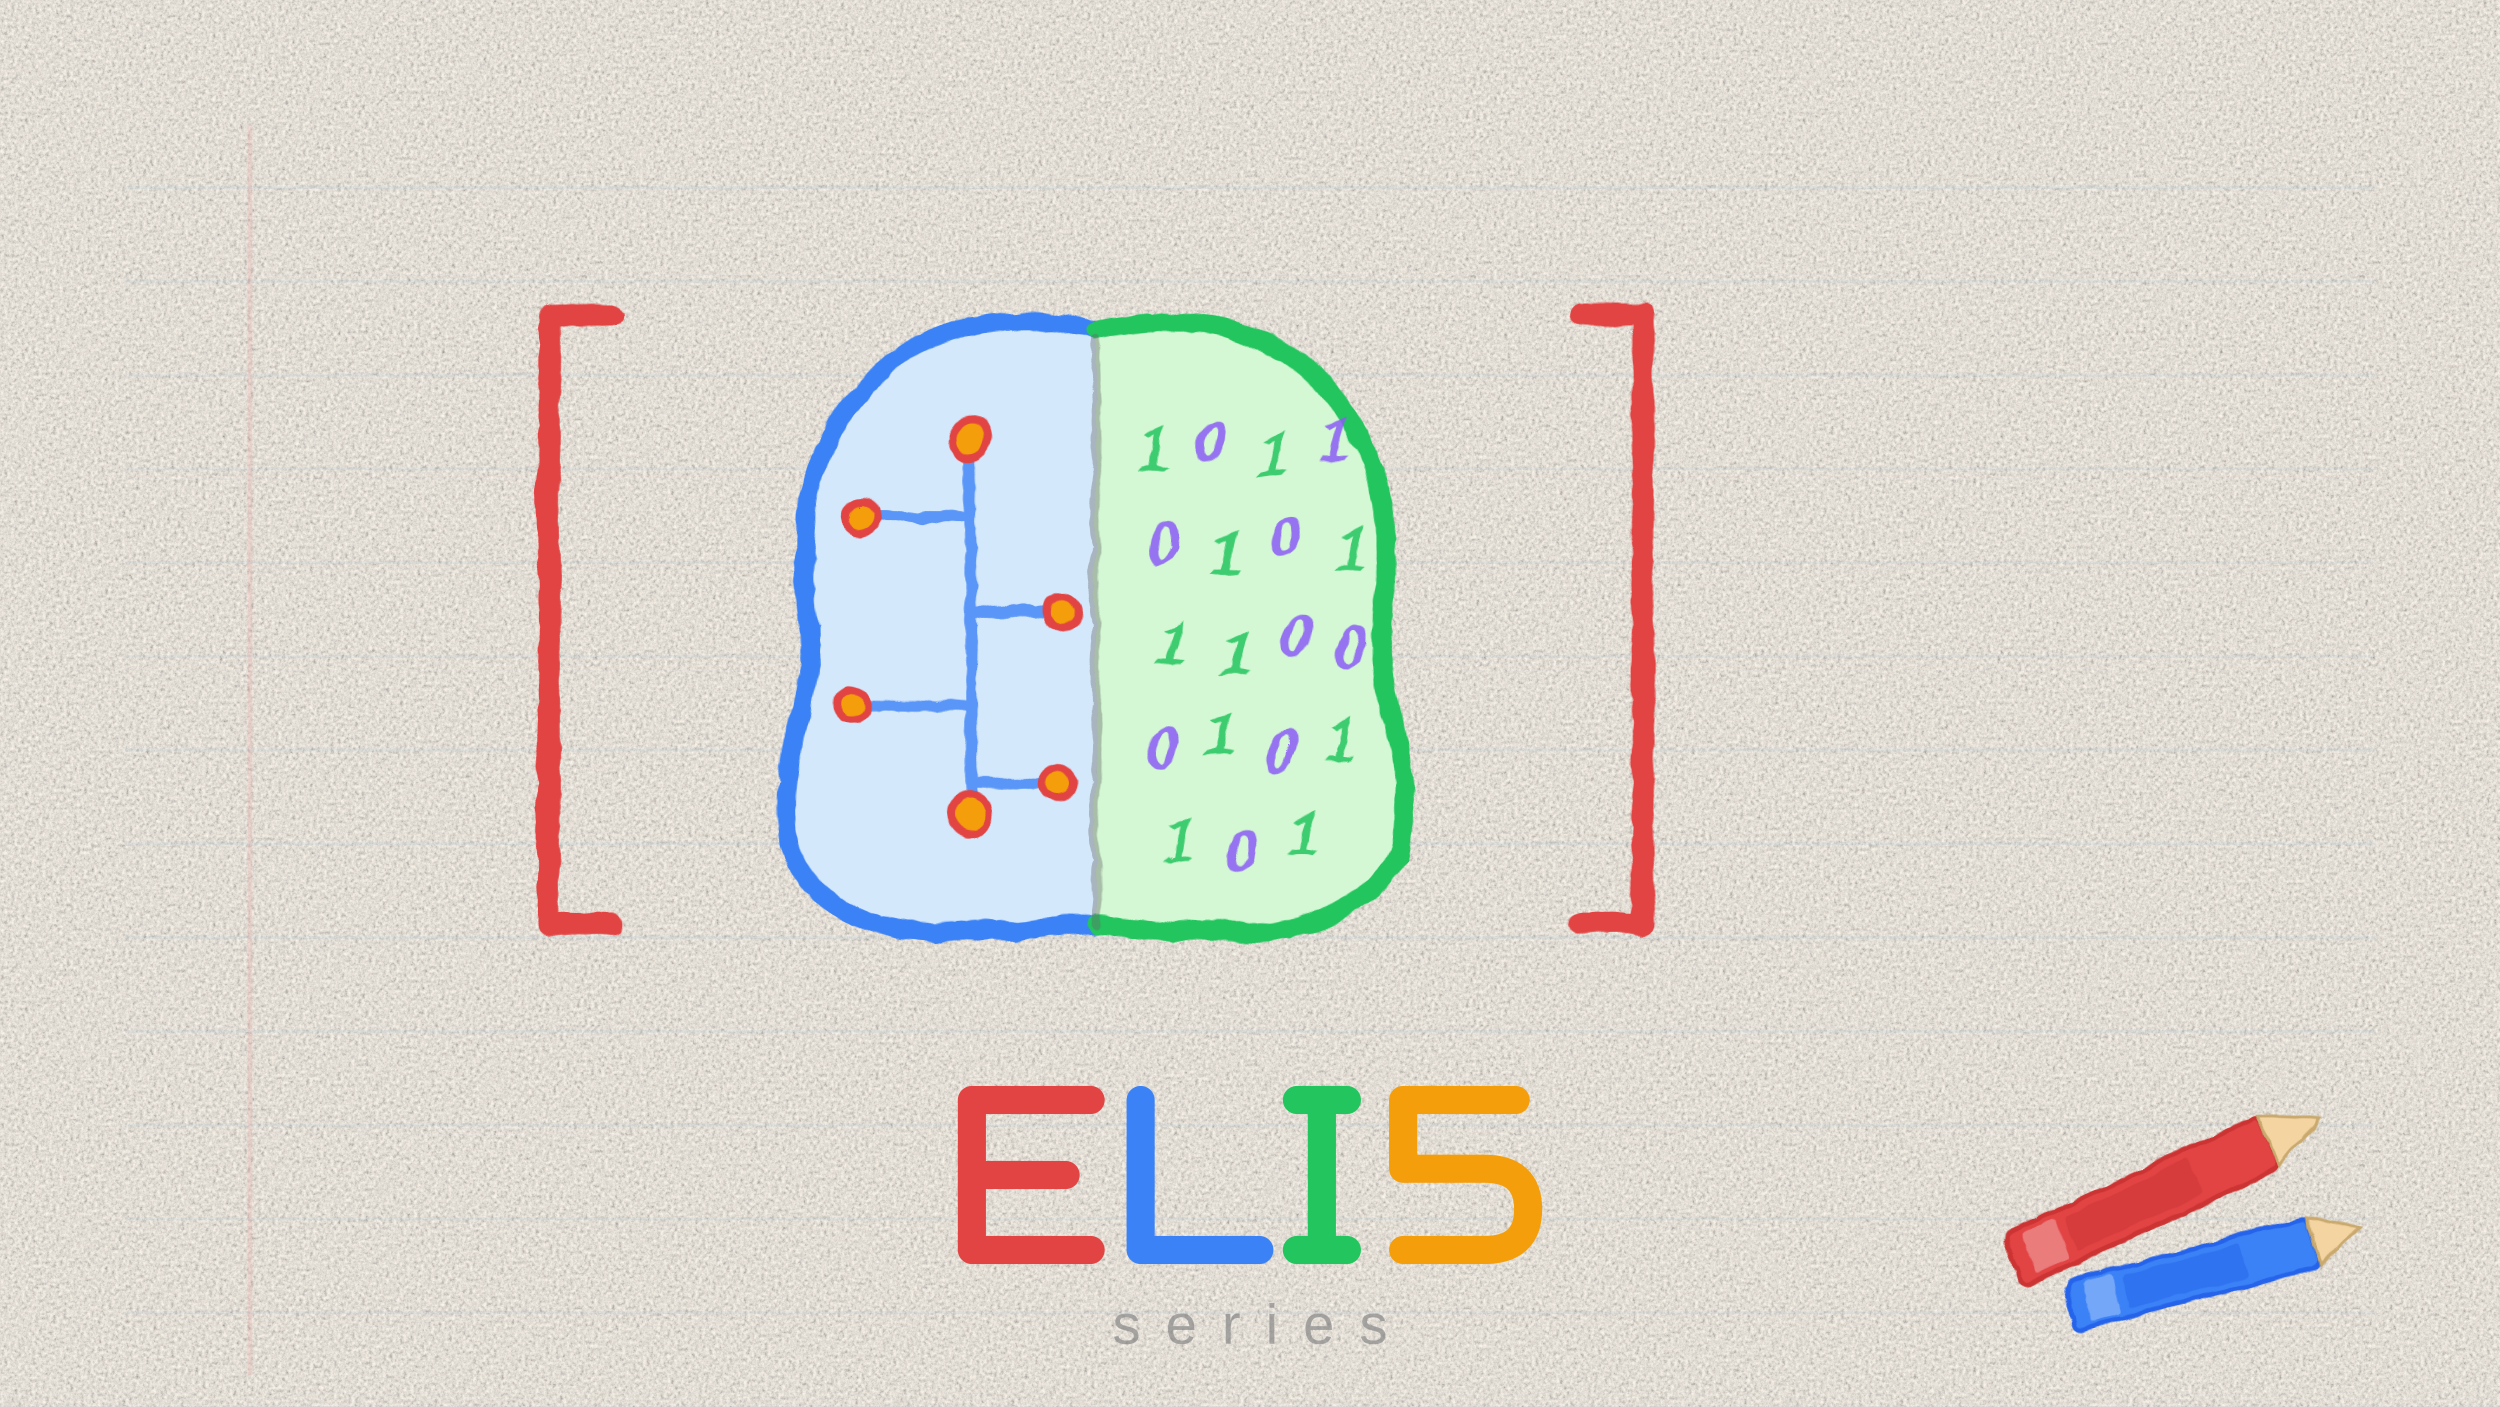
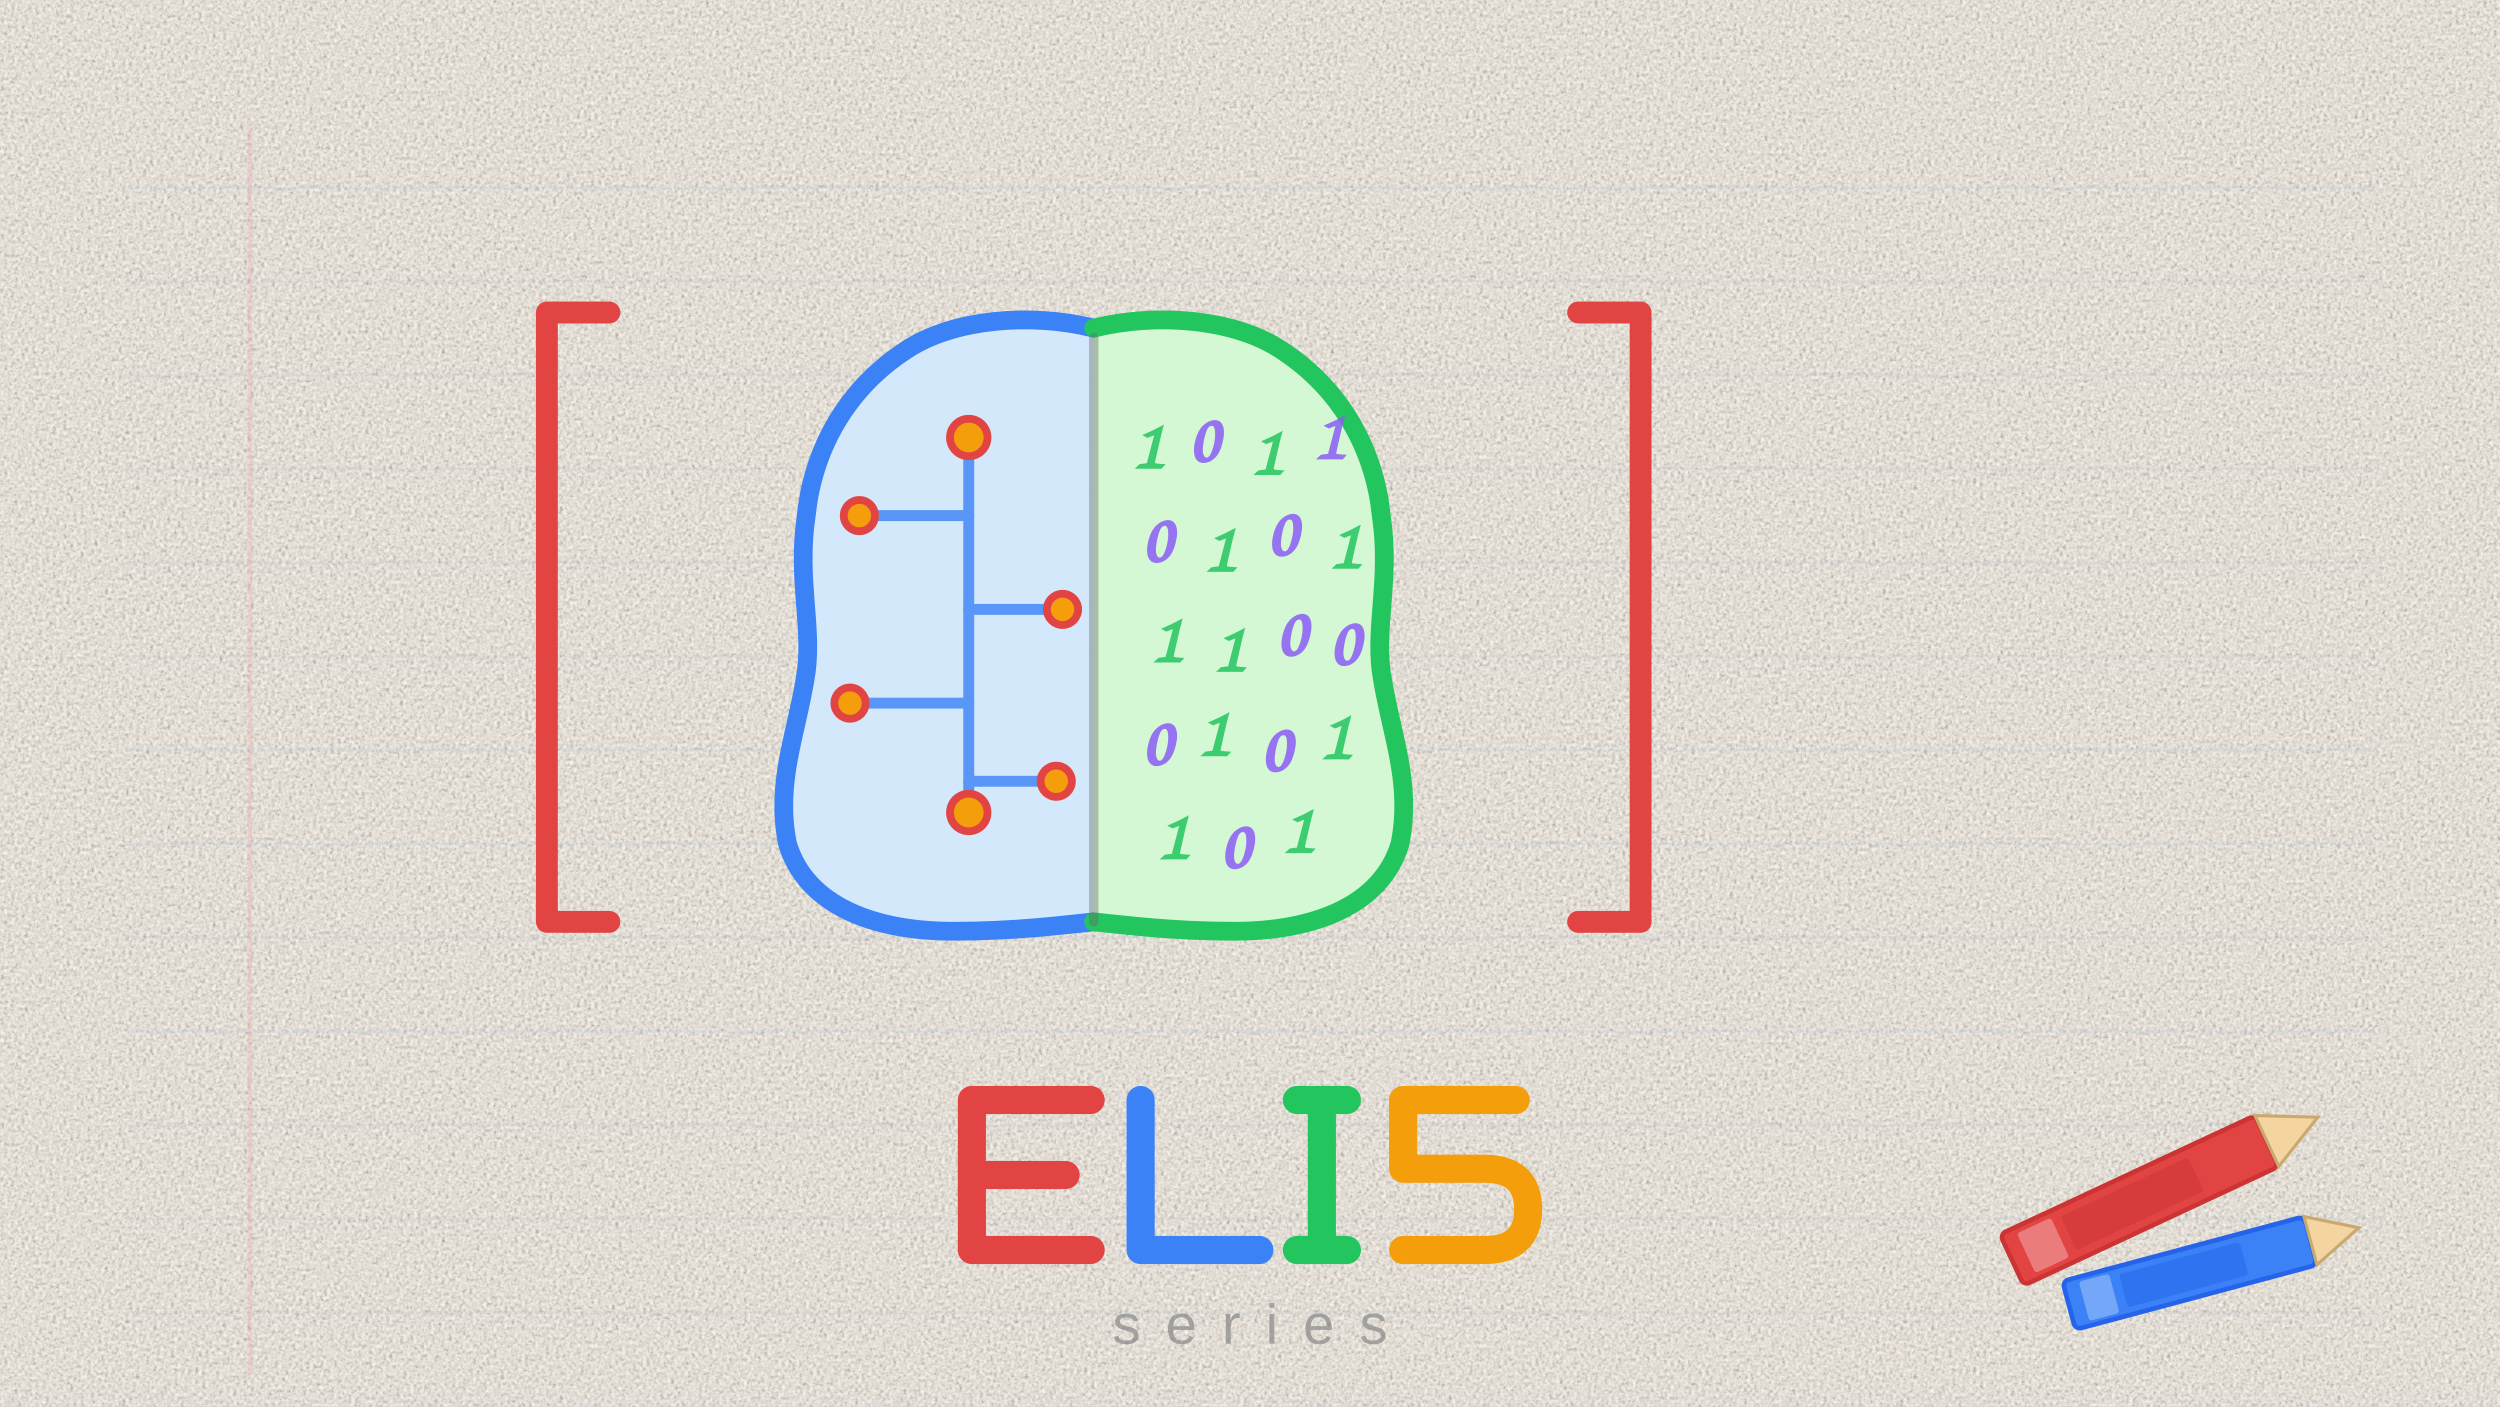
<svg xmlns="http://www.w3.org/2000/svg" viewBox="0 0 800 450">
  <defs>
    <filter id="crayon" x="-5%" y="-5%" width="110%" height="110%">
      <feTurbulence type="turbulence" baseFrequency="0.04" numOctaves="4" seed="2" result="noise" />
      <feDisplacementMap in="SourceGraphic" in2="noise" scale="3" xChannelSelector="R" yChannelSelector="G" />
    </filter>
    <filter id="crayonHeavy" x="-5%" y="-5%" width="110%" height="110%">
      <feTurbulence type="turbulence" baseFrequency="0.03" numOctaves="3" seed="5" result="noise" />
      <feDisplacementMap in="SourceGraphic" in2="noise" scale="4" xChannelSelector="R" yChannelSelector="G" />
    </filter>
    <filter id="paper">
      <feTurbulence type="fractalNoise" baseFrequency="0.9" numOctaves="4" seed="1" result="noise" />
      <feColorMatrix type="saturate" values="0" in="noise" result="grayNoise" />
      <feBlend in="SourceGraphic" in2="grayNoise" mode="multiply" />
    </filter>
  </defs>
  <rect width="800" height="450" fill="#FFF9F0" filter="url(#paper)" />
  <g opacity="0.12" stroke="#89B4D6" stroke-width="1">
    <line x1="40" y1="60" x2="760" y2="60" />
    <line x1="40" y1="90" x2="760" y2="90" />
    <line x1="40" y1="120" x2="760" y2="120" />
    <line x1="40" y1="150" x2="760" y2="150" />
    <line x1="40" y1="180" x2="760" y2="180" />
    <line x1="40" y1="210" x2="760" y2="210" />
    <line x1="40" y1="240" x2="760" y2="240" />
    <line x1="40" y1="270" x2="760" y2="270" />
    <line x1="40" y1="300" x2="760" y2="300" />
    <line x1="40" y1="330" x2="760" y2="330" />
    <line x1="40" y1="360" x2="760" y2="360" />
    <line x1="40" y1="390" x2="760" y2="390" />
    <line x1="40" y1="420" x2="760" y2="420" />
  </g>
  <line x1="80" y1="40" x2="80" y2="440" stroke="#E8A0A0" stroke-width="1.5" opacity="0.25" />
-   <g filter="url(#crayon)">
+   <g>
    <g stroke="#E24444" fill="none" stroke-width="7" stroke-linecap="round" stroke-linejoin="round">
      <polyline points="195,100 175,100 175,295 195,295" />
    </g>
    <g stroke="#E24444" fill="none" stroke-width="7" stroke-linecap="round" stroke-linejoin="round">
      <polyline points="505,100 525,100 525,295 505,295" />
    </g>
    <path d="M 350,105 C 330,100 305,102 290,112 C 270,125 260,145 258,165 C 255,185 260,200 258,215 C 255,235 248,250 252,270 C 258,290 280,298 305,298 C 325,298 340,296 350,295" fill="#D4E8FC" stroke="#3B82F6" stroke-width="6" stroke-linecap="round" stroke-linejoin="round" />
    <path d="M 350,105 C 370,100 395,102 410,112 C 430,125 440,145 442,165 C 445,185 440,200 442,215 C 445,235 452,250 448,270 C 442,290 420,298 395,298 C 375,298 360,296 350,295" fill="#D4F8D4" stroke="#22C55E" stroke-width="6" stroke-linecap="round" stroke-linejoin="round" />
    <line x1="350" y1="108" x2="350" y2="295" stroke="#666" stroke-width="3" stroke-linecap="round" opacity="0.4" />
    <g stroke="#3B82F6" fill="none" stroke-width="3.5" stroke-linecap="round" opacity="0.8">
      <line x1="310" y1="140" x2="310" y2="260" />
      <line x1="275" y1="165" x2="310" y2="165" />
      <line x1="310" y1="195" x2="340" y2="195" />
      <line x1="272" y1="225" x2="310" y2="225" />
      <line x1="310" y1="250" x2="338" y2="250" />
    </g>
    <circle cx="310" cy="140" r="6" fill="#F59E0B" stroke="#E24444" stroke-width="2.5" />
    <circle cx="275" cy="165" r="5" fill="#F59E0B" stroke="#E24444" stroke-width="2.5" />
    <circle cx="340" cy="195" r="5" fill="#F59E0B" stroke="#E24444" stroke-width="2.5" />
    <circle cx="272" cy="225" r="5" fill="#F59E0B" stroke="#E24444" stroke-width="2.5" />
    <circle cx="310" cy="260" r="6" fill="#F59E0B" stroke="#E24444" stroke-width="2.5" />
    <circle cx="338" cy="250" r="5" fill="#F59E0B" stroke="#E24444" stroke-width="2.5" />
    <g font-family="Comic Sans MS, Chalkboard, cursive" font-weight="bold" font-size="22" opacity="0.85">
      <text x="362" y="150" fill="#22C55E">1</text>
      <text x="380" y="148" fill="#8B5CF6">0</text>
      <text x="400" y="152" fill="#22C55E">1</text>
      <text x="420" y="147" fill="#8B5CF6">1</text>
      <text x="365" y="180" fill="#8B5CF6">0</text>
      <text x="385" y="183" fill="#22C55E">1</text>
      <text x="405" y="178" fill="#8B5CF6">0</text>
      <text x="425" y="182" fill="#22C55E">1</text>
      <text x="368" y="212" fill="#22C55E">1</text>
      <text x="388" y="215" fill="#22C55E">1</text>
      <text x="408" y="210" fill="#8B5CF6">0</text>
      <text x="425" y="213" fill="#8B5CF6">0</text>
      <text x="365" y="245" fill="#8B5CF6">0</text>
      <text x="383" y="242" fill="#22C55E">1</text>
      <text x="403" y="247" fill="#8B5CF6">0</text>
      <text x="422" y="243" fill="#22C55E">1</text>
      <text x="370" y="275" fill="#22C55E">1</text>
      <text x="390" y="278" fill="#8B5CF6">0</text>
      <text x="410" y="273" fill="#22C55E">1</text>
    </g>
  </g>
  <g stroke-width="9" stroke-linecap="round" stroke-linejoin="round" fill="none">
    <path d="M311,352 V400 M311,352 H349 M311,376 H341 M311,400 H349" stroke="#E24444" />
    <path d="M365,352 V400 H403" stroke="#3B82F6" />
    <path d="M415,352 H431 M423,352 V400 M415,400 H431" stroke="#22C55E" />
    <path d="M485,352 H449 V374 H475 Q489,374 489,387 Q489,400 475,400 H449" stroke="#F59E0B" />
  </g>
  <text x="400" y="430" text-anchor="middle" font-family="Arial, Helvetica, sans-serif" font-size="18" fill="#888" opacity="0.7" letter-spacing="8">
    series
  </text>
-   <g filter="url(#crayon)" transform="translate(640, 395) rotate(-25)">
+   <g transform="translate(640, 395) rotate(-25)">
    <rect x="0" y="0" width="90" height="18" rx="2" fill="#E24444" stroke="#C33" stroke-width="1.5" />
    <polygon points="90,0 90,18 108,9" fill="#F4D4A0" stroke="#C9A96E" stroke-width="1" />
    <rect x="20" y="3" width="45" height="12" rx="1" fill="#C33" opacity="0.5" />
    <rect x="5" y="2" width="12" height="14" rx="1" fill="#FFF" opacity="0.3" />
  </g>
-   <g filter="url(#crayon)" transform="translate(660, 410) rotate(-15)">
+   <g transform="translate(660, 410) rotate(-15)">
    <rect x="0" y="0" width="80" height="16" rx="2" fill="#3B82F6" stroke="#2563EB" stroke-width="1.5" />
    <polygon points="80,0 80,16 96,8" fill="#F4D4A0" stroke="#C9A96E" stroke-width="1" />
    <rect x="18" y="2.5" width="40" height="11" rx="1" fill="#2563EB" opacity="0.5" />
    <rect x="5" y="1.5" width="10" height="13" rx="1" fill="#FFF" opacity="0.3" />
  </g>
</svg>
